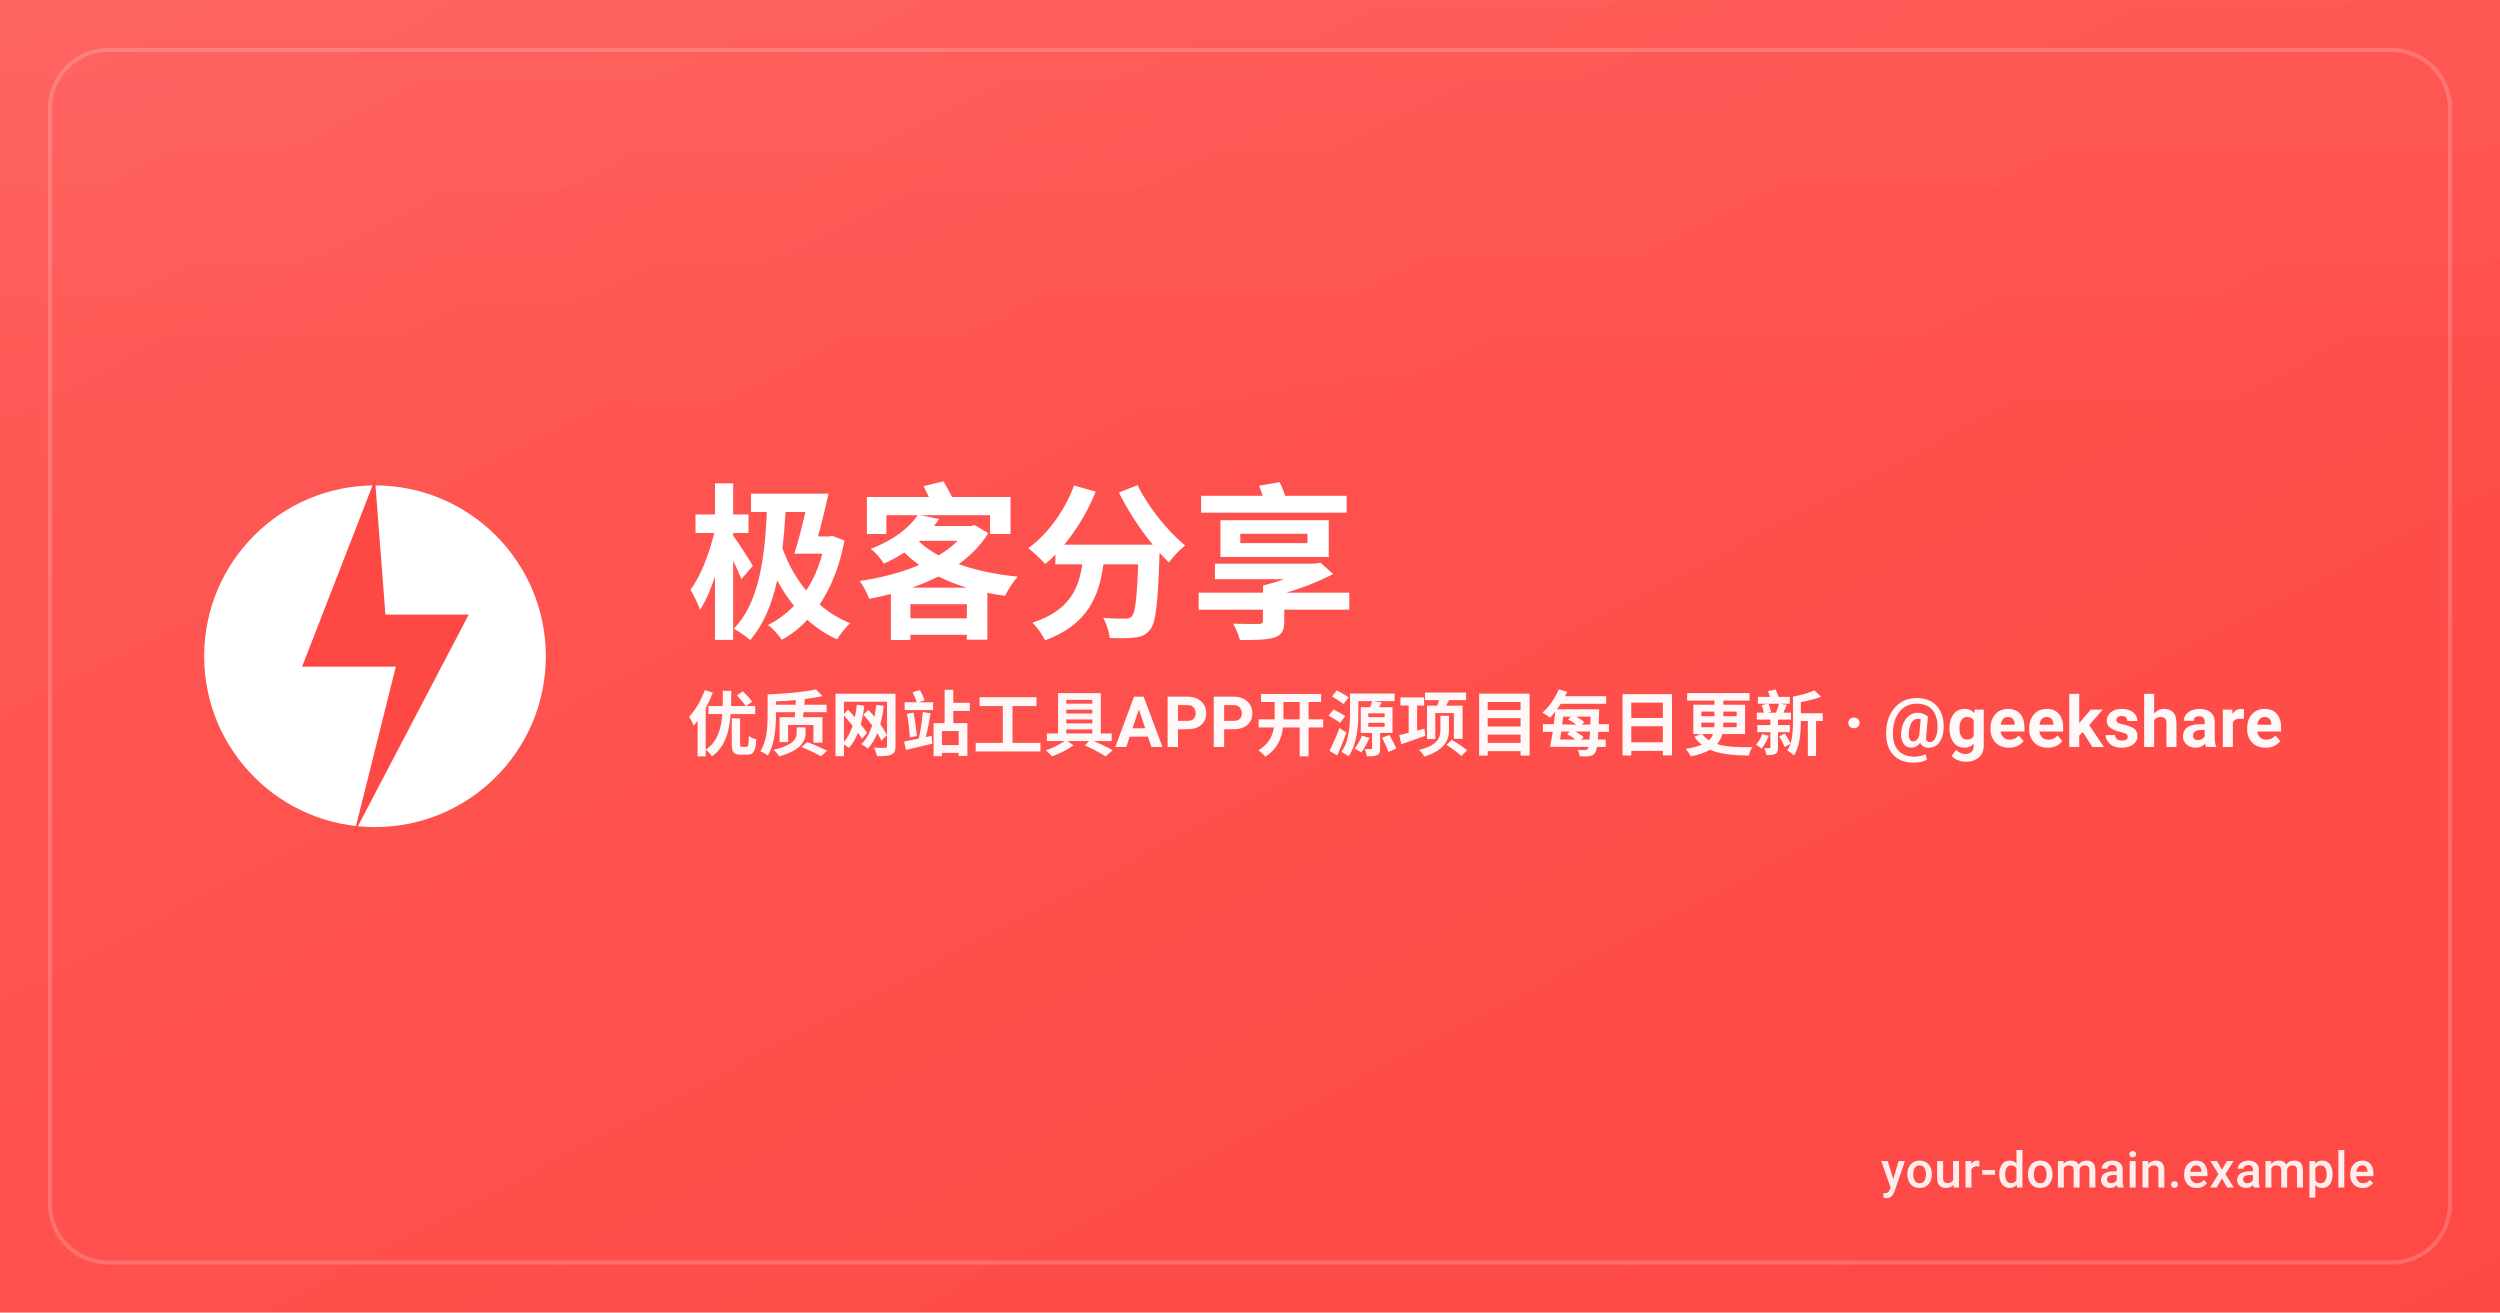
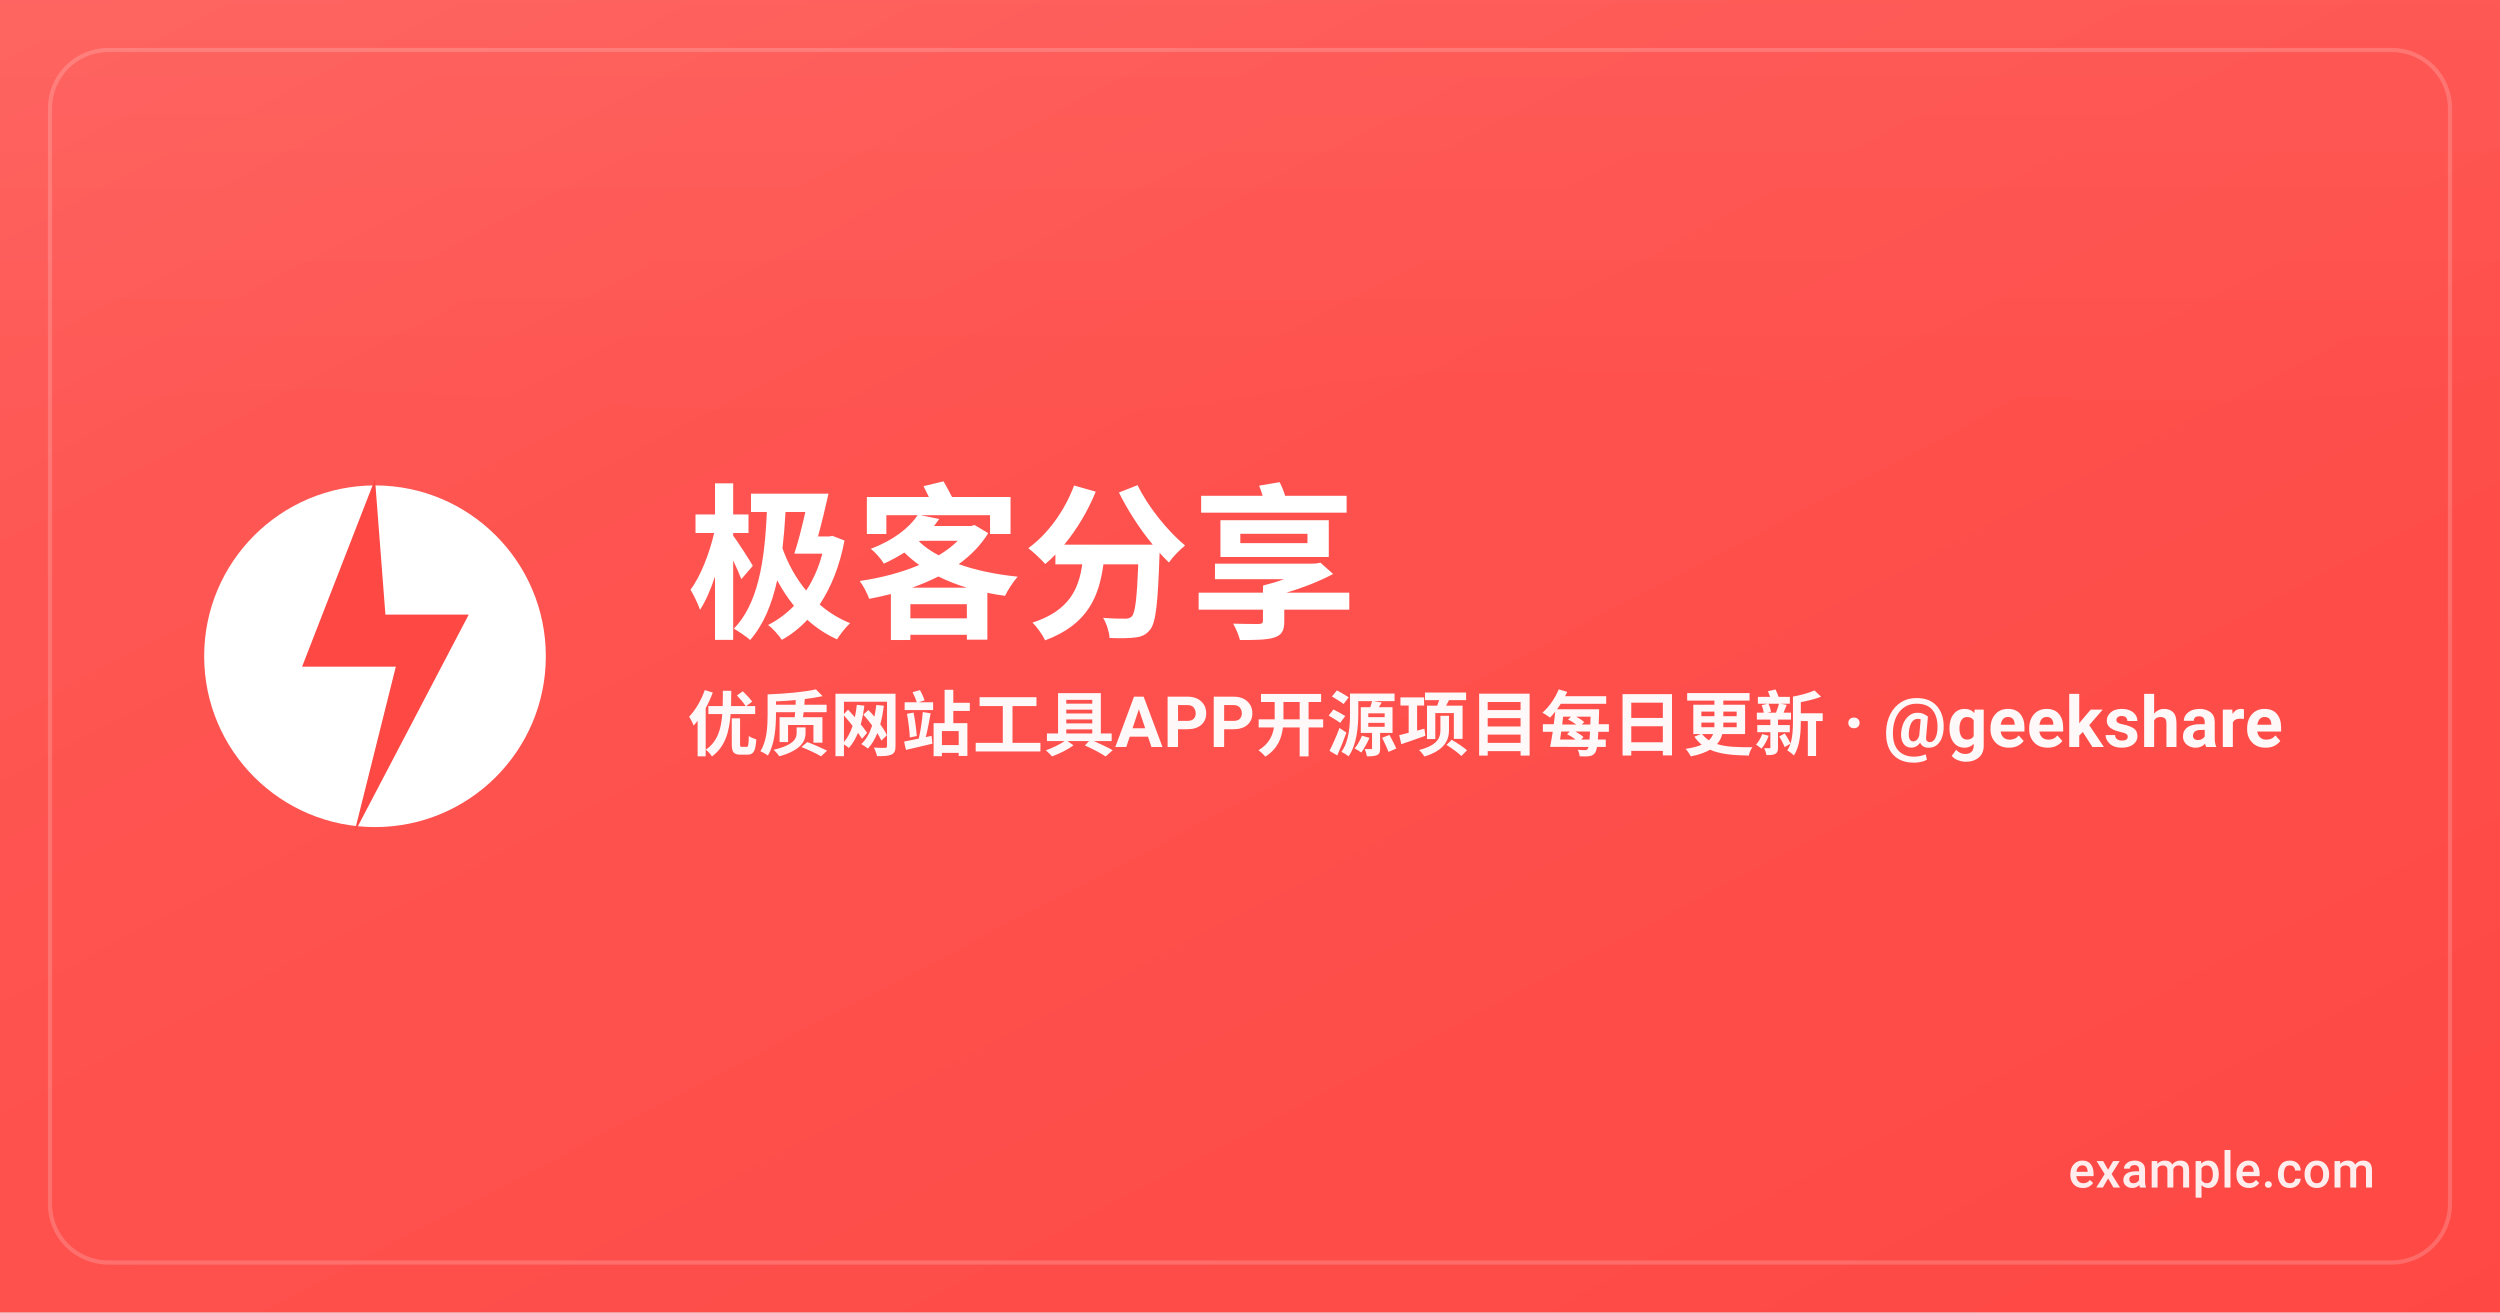
<svg xmlns="http://www.w3.org/2000/svg" width="1200" height="630" viewBox="0 0 1200 630" role="img" aria-label="极客分享（GeekShare）网站社交分享图占位">
  <defs>
    <linearGradient id="shine" x1="0" y1="0" x2="1" y2="1">
      <stop offset="0" stop-color="#ffffff" stop-opacity="0.12" />
      <stop offset="0.35" stop-color="#ffffff" stop-opacity="0.06" />
      <stop offset="1" stop-color="#ffffff" stop-opacity="0" />
    </linearGradient>
    <linearGradient id="wave" x1="0" y1="0" x2="0" y2="1">
      <stop offset="0" stop-color="#ffffff" stop-opacity="0.18" />
      <stop offset="1" stop-color="#ffffff" stop-opacity="0" />
    </linearGradient>
    <style>
      .title {
        font: 800 80px/1.1 -apple-system, BlinkMacSystemFont, "Segoe UI", Roboto,
              "Helvetica Neue", Arial, "Noto Sans", "PingFang SC",
              "Hiragino Sans GB", "Microsoft YaHei", "WenQuanYi Micro Hei",
              "Source Han Sans SC", "Noto Sans CJK SC", sans-serif;
        letter-spacing: 0.5px;
      }
      .tagline {
        font: 600 34px/1.4 -apple-system, BlinkMacSystemFont, "Segoe UI", Roboto,
              "Helvetica Neue", Arial, "Noto Sans", "PingFang SC",
              "Hiragino Sans GB", "Microsoft YaHei", "WenQuanYi Micro Hei",
              "Source Han Sans SC", "Noto Sans CJK SC", sans-serif;
        letter-spacing: 0.2px;
      }
      .meta {
        font: 500 24px/1.4 -apple-system, BlinkMacSystemFont, "Segoe UI", Roboto,
              "Helvetica Neue", Arial, "Noto Sans", "PingFang SC",
              "Hiragino Sans GB", "Microsoft YaHei", "WenQuanYi Micro Hei",
              "Source Han Sans SC", "Noto Sans CJK SC", sans-serif;
        letter-spacing: 0.2px;
      }
    </style>
  </defs>
  <rect x="0" y="0" width="1200" height="630" fill="#fe4844" />
  <path d="M0,0 H1200 V180 C1000,220 800,150 600,190 C400,230 200,160 0,200 Z" fill="url(#wave)" opacity="0.25" />
  <rect x="0" y="0" width="1200" height="630" fill="url(#shine)" />
  <rect x="24" y="24" width="1152" height="582" rx="28" fill="none" stroke="#ffffff" stroke-opacity="0.18" stroke-width="2" />
  <g transform="translate(0, 0)">
    <circle cx="180" cy="315" r="82" fill="#ffffff" fill-opacity="1" />
    <path d="M180 230 L145 320 L190 320 L170 400 L225 295 L185 295 Z" fill="#fe4844" />
  </g>
  <g transform="translate(0, 0)">
    <text x="330" y="300" class="title" fill="#ffffff">极客分享</text>
    <text x="330" y="360" class="tagline" fill="#ffffff" fill-opacity="0.96">
      优质网站工具APP开源项目每日更新 · @geekshare
    </text>
  </g>
-   <text x="1140" y="570" class="meta" fill="#ffffff" fill-opacity="0.9" text-anchor="end">
-     your-domain.example
+   <text id="canonical-domain" x="1140" y="570" class="meta" fill="#ffffff" fill-opacity="0.9" text-anchor="end">
+     example.com
  </text>
</svg>
